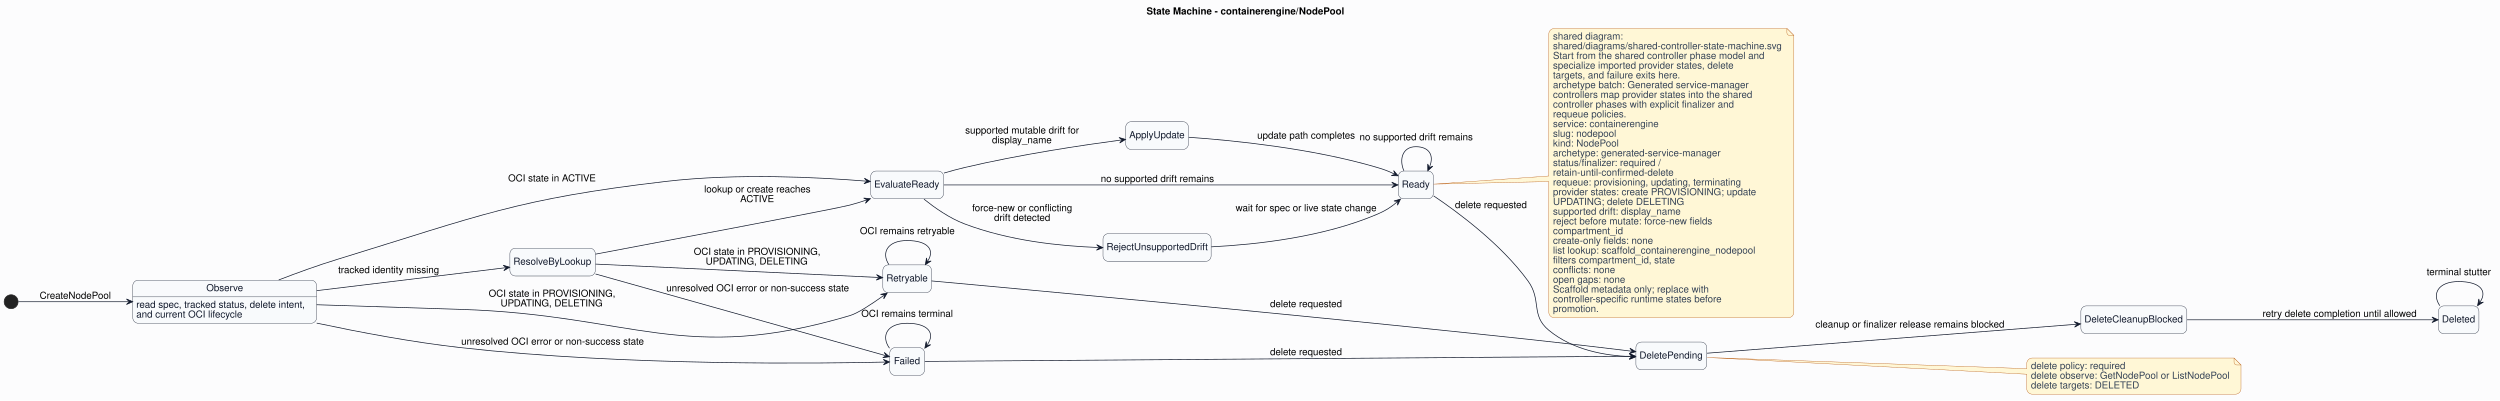
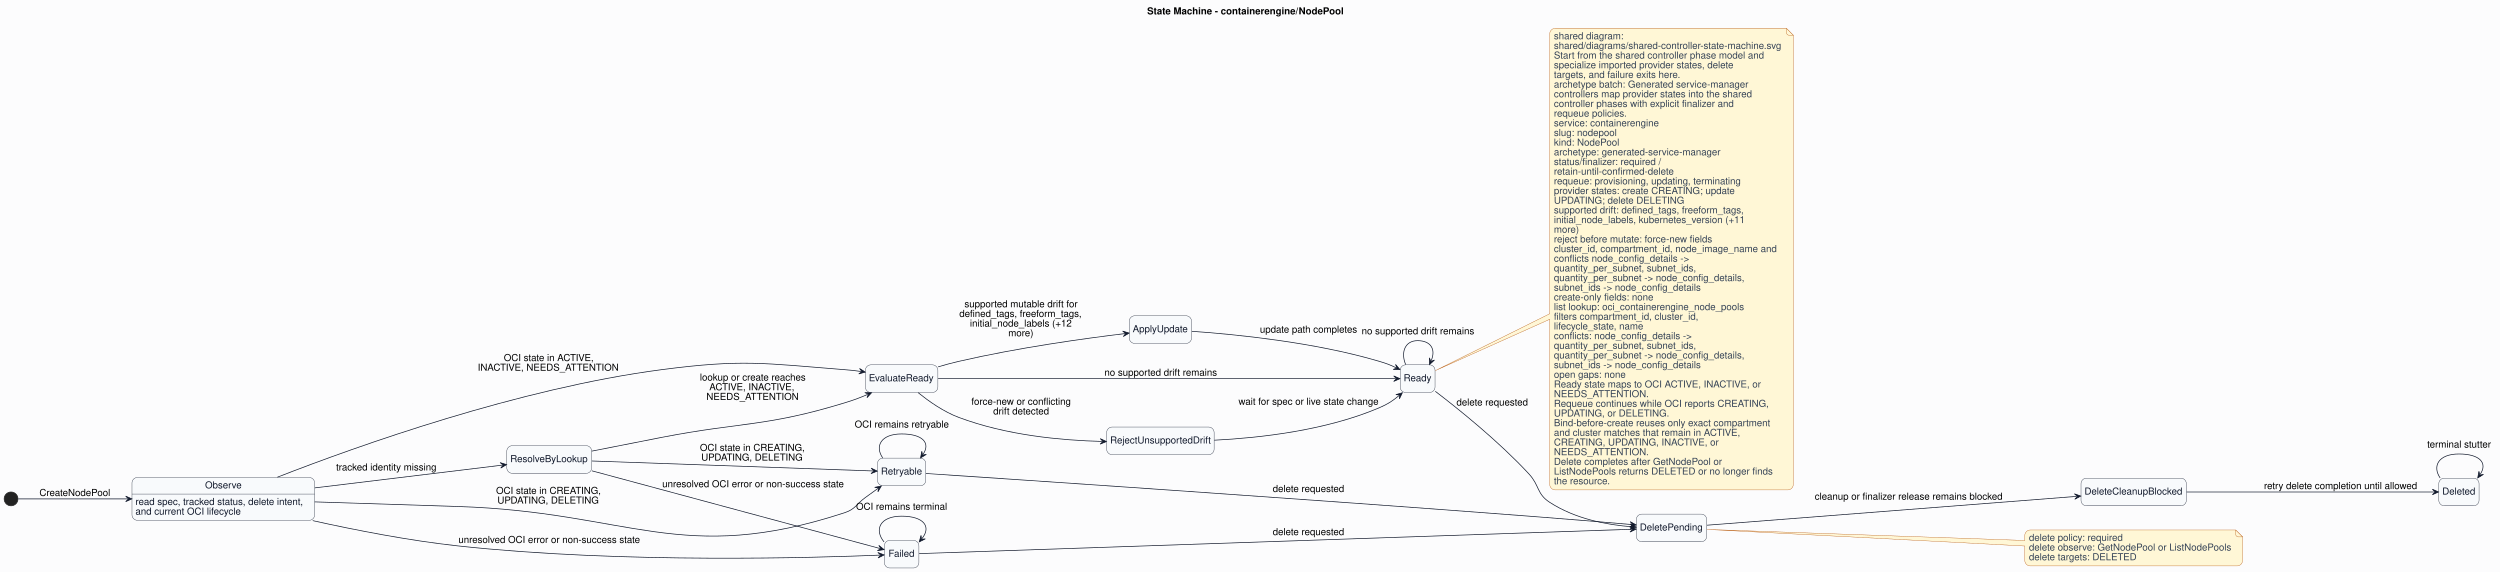
- <svg xmlns="http://www.w3.org/2000/svg" contentStyleType="text/css" data-diagram-type="STATE" height="576px" preserveAspectRatio="none" style="width:3596px;height:576px;background:#FCFCFD;" version="1.1" viewBox="0 0 3596 576" width="3596px" zoomAndPan="magnify">
+ <svg xmlns="http://www.w3.org/2000/svg" contentStyleType="text/css" data-diagram-type="STATE" height="828px" preserveAspectRatio="none" style="width:3618px;height:828px;background:#FCFCFD;" version="1.1" viewBox="0 0 3618 828" width="3618px" zoomAndPan="magnify">
  <defs />
  <g>
-     <rect fill="#FCFCFD" height="576" style="stroke:none;stroke-width:1;" width="3596" x="0" y="0" />
+     <rect fill="#FCFCFD" height="828" style="stroke:none;stroke-width:1;" width="3618" x="0" y="0" />
    <g class="title" data-source-line="10">
-       <text fill="#000000" font-family="Helvetica" font-size="14" font-weight="bold" lengthAdjust="spacing" textLength="283.931" x="1649.113" y="20.78">State Machine - containerengine/NodePool</text>
-     </g>
-     <g>
-       <rect fill="#F8FAFC" height="62" rx="8" ry="8" style="stroke:#0F172A;stroke-width:0.5;" width="264.364" x="191" y="403" />
-       <line style="stroke:#0F172A;stroke-width:0.5;" x1="191" x2="455.364" y1="427" y2="427" />
-       <text fill="#0F172A" font-family="Helvetica" font-size="14" lengthAdjust="spacing" textLength="52.91" x="296.727" y="418.78">Observe</text>
-       <text fill="#0F172A" font-family="Helvetica" font-size="14" lengthAdjust="spacing" textLength="244.364" x="196" y="442.78">read spec, tracked status, delete intent,</text>
-       <text fill="#0F172A" font-family="Helvetica" font-size="14" lengthAdjust="spacing" textLength="153.282" x="196" y="456.78">and current OCI lifecycle</text>
-     </g>
-     <rect fill="#F8FAFC" height="40" rx="8" ry="8" style="stroke:#0F172A;stroke-width:0.5;" width="104.951" x="1252.36" y="246" />
-     <text fill="#0F172A" font-family="Helvetica" font-size="14" lengthAdjust="spacing" textLength="94.951" x="1257.36" y="269.78">EvaluateReady</text>
-     <rect fill="#F8FAFC" height="40" rx="8" ry="8" style="stroke:#0F172A;stroke-width:0.5;" width="50.469" x="2011.32" y="246" />
-     <text fill="#0F172A" font-family="Helvetica" font-size="14" lengthAdjust="spacing" textLength="40.469" x="2016.32" y="269.78">Ready</text>
-     <rect fill="#F8FAFC" height="40" rx="8" ry="8" style="stroke:#0F172A;stroke-width:0.5;" width="69.917" x="1269.88" y="381" />
-     <text fill="#0F172A" font-family="Helvetica" font-size="14" lengthAdjust="spacing" textLength="59.917" x="1274.88" y="404.78">Retryable</text>
-     <rect fill="#F8FAFC" height="40" rx="8" ry="8" style="stroke:#0F172A;stroke-width:0.5;" width="50" x="1279.84" y="500" />
-     <text fill="#0F172A" font-family="Helvetica" font-size="14" lengthAdjust="spacing" textLength="38.131" x="1285.775" y="523.78">Failed</text>
-     <rect fill="#F8FAFC" height="40" rx="8" ry="8" style="stroke:#0F172A;stroke-width:0.5;" width="122.848" x="733.44" y="357" />
-     <text fill="#0F172A" font-family="Helvetica" font-size="14" lengthAdjust="spacing" textLength="112.848" x="738.44" y="380.78">ResolveByLookup</text>
-     <rect fill="#F8FAFC" height="40" rx="8" ry="8" style="stroke:#0F172A;stroke-width:0.5;" width="155.51" x="1586.56" y="336" />
-     <text fill="#0F172A" font-family="Helvetica" font-size="14" lengthAdjust="spacing" textLength="145.51" x="1591.56" y="359.78">RejectUnsupportedDrift</text>
-     <rect fill="#F8FAFC" height="40" rx="8" ry="8" style="stroke:#0F172A;stroke-width:0.5;" width="90.165" x="1619.23" y="175" />
-     <text fill="#0F172A" font-family="Helvetica" font-size="14" lengthAdjust="spacing" textLength="80.165" x="1624.23" y="198.78">ApplyUpdate</text>
-     <rect fill="#F8FAFC" height="40" rx="8" ry="8" style="stroke:#0F172A;stroke-width:0.5;" width="101.848" x="2353.1" y="492" />
-     <text fill="#0F172A" font-family="Helvetica" font-size="14" lengthAdjust="spacing" textLength="91.848" x="2358.1" y="515.78">DeletePending</text>
-     <rect fill="#F8FAFC" height="40" rx="8" ry="8" style="stroke:#0F172A;stroke-width:0.5;" width="58.255" x="3507.44" y="440" />
-     <text fill="#0F172A" font-family="Helvetica" font-size="14" lengthAdjust="spacing" textLength="48.255" x="3512.44" y="463.78">Deleted</text>
-     <rect fill="#F8FAFC" height="40" rx="8" ry="8" style="stroke:#0F172A;stroke-width:0.5;" width="152.427" x="2993.14" y="440" />
-     <text fill="#0F172A" font-family="Helvetica" font-size="14" lengthAdjust="spacing" textLength="142.427" x="2998.14" y="463.78">DeleteCleanupBlocked</text>
-     <ellipse cx="16" cy="434" fill="#222222" rx="10" ry="10" style="stroke:#222222;stroke-width:1;" />
+       <text fill="#000000" font-family="Helvetica" font-size="14" font-weight="bold" lengthAdjust="spacing" textLength="283.931" x="1660.113" y="20.78">State Machine - containerengine/NodePool</text>
+     </g>
+     <g class="entity" data-qualified-name="observe" id="ent0002">
+       <rect fill="#F8FAFC" height="62" rx="8" ry="8" style="stroke:#0F172A;stroke-width:0.5;" width="264.364" x="191" y="691" />
+       <line style="stroke:#0F172A;stroke-width:0.5;" x1="191" x2="455.364" y1="715" y2="715" />
+       <text fill="#0F172A" font-family="Helvetica" font-size="14" lengthAdjust="spacing" textLength="52.91" x="296.727" y="706.78">Observe</text>
+       <text fill="#0F172A" font-family="Helvetica" font-size="14" lengthAdjust="spacing" textLength="244.364" x="196" y="730.78">read spec, tracked status, delete intent,</text>
+       <text fill="#0F172A" font-family="Helvetica" font-size="14" lengthAdjust="spacing" textLength="153.282" x="196" y="744.78">and current OCI lifecycle</text>
+     </g>
+     <rect fill="#F8FAFC" height="40" rx="8" ry="8" style="stroke:#0F172A;stroke-width:0.5;" width="104.951" x="1252.36" y="528" />
+     <text fill="#0F172A" font-family="Helvetica" font-size="14" lengthAdjust="spacing" textLength="94.951" x="1257.36" y="551.78">EvaluateReady</text>
+     <rect fill="#F8FAFC" height="40" rx="8" ry="8" style="stroke:#0F172A;stroke-width:0.5;" width="50.469" x="2026.32" y="528" />
+     <text fill="#0F172A" font-family="Helvetica" font-size="14" lengthAdjust="spacing" textLength="40.469" x="2031.32" y="551.78">Ready</text>
+     <rect fill="#F8FAFC" height="40" rx="8" ry="8" style="stroke:#0F172A;stroke-width:0.5;" width="69.917" x="1269.88" y="663" />
+     <text fill="#0F172A" font-family="Helvetica" font-size="14" lengthAdjust="spacing" textLength="59.917" x="1274.88" y="686.78">Retryable</text>
+     <rect fill="#F8FAFC" height="40" rx="8" ry="8" style="stroke:#0F172A;stroke-width:0.5;" width="50" x="1279.84" y="782" />
+     <text fill="#0F172A" font-family="Helvetica" font-size="14" lengthAdjust="spacing" textLength="38.131" x="1285.775" y="805.78">Failed</text>
+     <rect fill="#F8FAFC" height="40" rx="8" ry="8" style="stroke:#0F172A;stroke-width:0.5;" width="122.848" x="733.44" y="645" />
+     <text fill="#0F172A" font-family="Helvetica" font-size="14" lengthAdjust="spacing" textLength="112.848" x="738.44" y="668.78">ResolveByLookup</text>
+     <rect fill="#F8FAFC" height="40" rx="8" ry="8" style="stroke:#0F172A;stroke-width:0.5;" width="155.51" x="1601.56" y="618" />
+     <text fill="#0F172A" font-family="Helvetica" font-size="14" lengthAdjust="spacing" textLength="145.51" x="1606.56" y="641.78">RejectUnsupportedDrift</text>
+     <rect fill="#F8FAFC" height="40" rx="8" ry="8" style="stroke:#0F172A;stroke-width:0.5;" width="90.165" x="1634.23" y="457" />
+     <text fill="#0F172A" font-family="Helvetica" font-size="14" lengthAdjust="spacing" textLength="80.165" x="1639.23" y="480.78">ApplyUpdate</text>
+     <rect fill="#F8FAFC" height="40" rx="8" ry="8" style="stroke:#0F172A;stroke-width:0.5;" width="101.848" x="2368.1" y="744" />
+     <text fill="#0F172A" font-family="Helvetica" font-size="14" lengthAdjust="spacing" textLength="91.848" x="2373.1" y="767.78">DeletePending</text>
+     <rect fill="#F8FAFC" height="40" rx="8" ry="8" style="stroke:#0F172A;stroke-width:0.5;" width="58.255" x="3529.44" y="692" />
+     <text fill="#0F172A" font-family="Helvetica" font-size="14" lengthAdjust="spacing" textLength="48.255" x="3534.44" y="715.78">Deleted</text>
+     <rect fill="#F8FAFC" height="40" rx="8" ry="8" style="stroke:#0F172A;stroke-width:0.5;" width="152.427" x="3011.64" y="692" />
+     <text fill="#0F172A" font-family="Helvetica" font-size="14" lengthAdjust="spacing" textLength="142.427" x="3016.64" y="715.78">DeleteCleanupBlocked</text>
+     <g class="start_entity" data-qualified-name=".start." data-source-line="32" id="ent0002">
+       <ellipse cx="16" cy="722" fill="#222222" rx="10" ry="10" style="stroke:#222222;stroke-width:1;" />
+     </g>
    <g class="entity" data-qualified-name="GMN2" data-source-line="55" id="ent0003">
-       <path d="M2227.78,49 L2227.78,253.16 L2062.1,264.86 L2227.78,261.16 L2227.78,449 A8,8 0 0 0 2235.78,457 L2572.261,457 A8,8 0 0 0 2580.261,449 L2580.261,51 L2570.261,41 L2235.78,41 A8,8 0 0 0 2227.78,49" fill="#FFF7D6" style="stroke:#B45309;stroke-width:0.5;" />
-       <path d="M2570.261,41 L2570.261,47 A4,4 0 0 0 2574.261,51 L2580.261,51 L2570.261,41" fill="#FFF7D6" style="stroke:#B45309;stroke-width:0.5;" />
-       <text fill="#334155" font-family="Helvetica" font-size="14" lengthAdjust="spacing" textLength="101.165" x="2233.78" y="56.78">shared diagram:</text>
-       <text fill="#334155" font-family="Helvetica" font-size="14" lengthAdjust="spacing" textLength="331.481" x="2233.78" y="70.78">shared/diagrams/shared-controller-state-machine.svg</text>
-       <text fill="#334155" font-family="Helvetica" font-size="14" lengthAdjust="spacing" textLength="304.274" x="2233.78" y="84.78">Start from the shared controller phase model and</text>
-       <text fill="#334155" font-family="Helvetica" font-size="14" lengthAdjust="spacing" textLength="261.468" x="2233.78" y="98.78">specialize imported provider states, delete</text>
-       <text fill="#334155" font-family="Helvetica" font-size="14" lengthAdjust="spacing" textLength="184.434" x="2233.78" y="112.78">targets, and failure exits here.</text>
-       <text fill="#334155" font-family="Helvetica" font-size="14" lengthAdjust="spacing" textLength="281.709" x="2233.78" y="126.78">archetype batch: Generated service-manager</text>
-       <text fill="#334155" font-family="Helvetica" font-size="14" lengthAdjust="spacing" textLength="287.923" x="2233.78" y="140.78">controllers map provider states into the shared</text>
-       <text fill="#334155" font-family="Helvetica" font-size="14" lengthAdjust="spacing" textLength="261.461" x="2233.78" y="154.78">controller phases with explicit finalizer and</text>
-       <text fill="#334155" font-family="Helvetica" font-size="14" lengthAdjust="spacing" textLength="105.848" x="2233.78" y="168.78">requeue policies.</text>
-       <text fill="#334155" font-family="Helvetica" font-size="14" lengthAdjust="spacing" textLength="151.758" x="2233.78" y="182.78">service: containerengine</text>
-       <text fill="#334155" font-family="Helvetica" font-size="14" lengthAdjust="spacing" textLength="91.075" x="2233.78" y="196.78">slug: nodepool</text>
-       <text fill="#334155" font-family="Helvetica" font-size="14" lengthAdjust="spacing" textLength="94.951" x="2233.78" y="210.78">kind: NodePool</text>
-       <text fill="#334155" font-family="Helvetica" font-size="14" lengthAdjust="spacing" textLength="241.24" x="2233.78" y="224.78">archetype: generated-service-manager</text>
-       <text fill="#334155" font-family="Helvetica" font-size="14" lengthAdjust="spacing" textLength="156.406" x="2233.78" y="238.78">status/finalizer: required /</text>
-       <text fill="#334155" font-family="Helvetica" font-size="14" lengthAdjust="spacing" textLength="174.303" x="2233.78" y="252.78">retain-until-confirmed-delete</text>
-       <text fill="#334155" font-family="Helvetica" font-size="14" lengthAdjust="spacing" textLength="272.398" x="2233.78" y="266.78">requeue: provisioning, updating, terminating</text>
-       <text fill="#334155" font-family="Helvetica" font-size="14" lengthAdjust="spacing" textLength="295.682" x="2233.78" y="280.78">provider states: create PROVISIONING; update</text>
-       <text fill="#334155" font-family="Helvetica" font-size="14" lengthAdjust="spacing" textLength="192.165" x="2233.78" y="294.78">UPDATING; delete DELETING</text>
-       <text fill="#334155" font-family="Helvetica" font-size="14" lengthAdjust="spacing" textLength="183.661" x="2233.78" y="308.78">supported drift: display_name</text>
-       <text fill="#334155" font-family="Helvetica" font-size="14" lengthAdjust="spacing" textLength="230.33" x="2233.78" y="322.78">reject before mutate: force-new fields</text>
-       <text fill="#334155" font-family="Helvetica" font-size="14" lengthAdjust="spacing" textLength="100.379" x="2233.78" y="336.78">compartment_id</text>
-       <text fill="#334155" font-family="Helvetica" font-size="14" lengthAdjust="spacing" textLength="144.751" x="2233.78" y="350.78">create-only fields: none</text>
-       <text fill="#334155" font-family="Helvetica" font-size="14" lengthAdjust="spacing" textLength="291.102" x="2233.78" y="364.78">list lookup: scaffold_containerengine_nodepool</text>
-       <text fill="#334155" font-family="Helvetica" font-size="14" lengthAdjust="spacing" textLength="175.848" x="2233.78" y="378.78">filters compartment_id, state</text>
-       <text fill="#334155" font-family="Helvetica" font-size="14" lengthAdjust="spacing" textLength="89.496" x="2233.78" y="392.78">conflicts: none</text>
-       <text fill="#334155" font-family="Helvetica" font-size="14" lengthAdjust="spacing" textLength="104.316" x="2233.78" y="406.78">open gaps: none</text>
-       <text fill="#334155" font-family="Helvetica" font-size="14" lengthAdjust="spacing" textLength="224.902" x="2233.78" y="420.78">Scaffold metadata only; replace with</text>
-       <text fill="#334155" font-family="Helvetica" font-size="14" lengthAdjust="spacing" textLength="244.323" x="2233.78" y="434.78">controller-specific runtime states before</text>
-       <text fill="#334155" font-family="Helvetica" font-size="14" lengthAdjust="spacing" textLength="66.144" x="2233.78" y="448.78">promotion.</text>
-     </g>
-     <g class="entity" data-qualified-name="GMN5" data-source-line="86" id="ent0006">
-       <path d="M2915.27,523 L2915.27,530.29 L2455.43,514.2 L2915.27,538.29 L2915.27,559 A8,8 0 0 0 2923.27,567 L3215.448,567 A8,8 0 0 0 3223.448,559 L3223.448,525 L3213.448,515 L2923.27,515 A8,8 0 0 0 2915.27,523" fill="#FFF7D6" style="stroke:#B45309;stroke-width:0.5;" />
-       <path d="M3213.448,515 L3213.448,521 A4,4 0 0 0 3217.448,525 L3223.448,525 L3213.448,515" fill="#FFF7D6" style="stroke:#B45309;stroke-width:0.5;" />
-       <text fill="#334155" font-family="Helvetica" font-size="14" lengthAdjust="spacing" textLength="136.972" x="2921.27" y="530.78">delete policy: required</text>
-       <text fill="#334155" font-family="Helvetica" font-size="14" lengthAdjust="spacing" textLength="287.178" x="2921.27" y="544.78">delete observe: GetNodePool or ListNodePool</text>
-       <text fill="#334155" font-family="Helvetica" font-size="14" lengthAdjust="spacing" textLength="157.185" x="2921.27" y="558.78">delete targets: DELETED</text>
+       <path d="M2242.78,49 L2242.78,454.04 L2077.1,536.38 L2242.78,462.04 L2242.78,701 A8,8 0 0 0 2250.78,709 L2587.261,709 A8,8 0 0 0 2595.261,701 L2595.261,51 L2585.261,41 L2250.78,41 A8,8 0 0 0 2242.78,49" fill="#FFF7D6" style="stroke:#B45309;stroke-width:0.5;" />
+       <path d="M2585.261,41 L2585.261,47 A4,4 0 0 0 2589.261,51 L2595.261,51 L2585.261,41" fill="#FFF7D6" style="stroke:#B45309;stroke-width:0.5;" />
+       <text fill="#334155" font-family="Helvetica" font-size="14" lengthAdjust="spacing" textLength="101.165" x="2248.78" y="56.78">shared diagram:</text>
+       <text fill="#334155" font-family="Helvetica" font-size="14" lengthAdjust="spacing" textLength="331.481" x="2248.78" y="70.78">shared/diagrams/shared-controller-state-machine.svg</text>
+       <text fill="#334155" font-family="Helvetica" font-size="14" lengthAdjust="spacing" textLength="304.274" x="2248.78" y="84.78">Start from the shared controller phase model and</text>
+       <text fill="#334155" font-family="Helvetica" font-size="14" lengthAdjust="spacing" textLength="261.468" x="2248.78" y="98.78">specialize imported provider states, delete</text>
+       <text fill="#334155" font-family="Helvetica" font-size="14" lengthAdjust="spacing" textLength="184.434" x="2248.78" y="112.78">targets, and failure exits here.</text>
+       <text fill="#334155" font-family="Helvetica" font-size="14" lengthAdjust="spacing" textLength="281.709" x="2248.78" y="126.78">archetype batch: Generated service-manager</text>
+       <text fill="#334155" font-family="Helvetica" font-size="14" lengthAdjust="spacing" textLength="287.923" x="2248.78" y="140.78">controllers map provider states into the shared</text>
+       <text fill="#334155" font-family="Helvetica" font-size="14" lengthAdjust="spacing" textLength="261.461" x="2248.78" y="154.78">controller phases with explicit finalizer and</text>
+       <text fill="#334155" font-family="Helvetica" font-size="14" lengthAdjust="spacing" textLength="105.848" x="2248.78" y="168.78">requeue policies.</text>
+       <text fill="#334155" font-family="Helvetica" font-size="14" lengthAdjust="spacing" textLength="151.758" x="2248.78" y="182.78">service: containerengine</text>
+       <text fill="#334155" font-family="Helvetica" font-size="14" lengthAdjust="spacing" textLength="91.075" x="2248.78" y="196.78">slug: nodepool</text>
+       <text fill="#334155" font-family="Helvetica" font-size="14" lengthAdjust="spacing" textLength="94.951" x="2248.78" y="210.78">kind: NodePool</text>
+       <text fill="#334155" font-family="Helvetica" font-size="14" lengthAdjust="spacing" textLength="241.24" x="2248.78" y="224.78">archetype: generated-service-manager</text>
+       <text fill="#334155" font-family="Helvetica" font-size="14" lengthAdjust="spacing" textLength="156.406" x="2248.78" y="238.78">status/finalizer: required /</text>
+       <text fill="#334155" font-family="Helvetica" font-size="14" lengthAdjust="spacing" textLength="174.303" x="2248.78" y="252.78">retain-until-confirmed-delete</text>
+       <text fill="#334155" font-family="Helvetica" font-size="14" lengthAdjust="spacing" textLength="272.398" x="2248.78" y="266.78">requeue: provisioning, updating, terminating</text>
+       <text fill="#334155" font-family="Helvetica" font-size="14" lengthAdjust="spacing" textLength="265.337" x="2248.78" y="280.78">provider states: create CREATING; update</text>
+       <text fill="#334155" font-family="Helvetica" font-size="14" lengthAdjust="spacing" textLength="192.165" x="2248.78" y="294.78">UPDATING; delete DELETING</text>
+       <text fill="#334155" font-family="Helvetica" font-size="14" lengthAdjust="spacing" textLength="275.495" x="2248.78" y="308.78">supported drift: defined_tags, freeform_tags,</text>
+       <text fill="#334155" font-family="Helvetica" font-size="14" lengthAdjust="spacing" textLength="277.464" x="2248.78" y="322.78">initial_node_labels, kubernetes_version (+11</text>
+       <text fill="#334155" font-family="Helvetica" font-size="14" lengthAdjust="spacing" textLength="36.559" x="2248.78" y="336.78">more)</text>
+       <text fill="#334155" font-family="Helvetica" font-size="14" lengthAdjust="spacing" textLength="230.33" x="2248.78" y="350.78">reject before mutate: force-new fields</text>
+       <text fill="#334155" font-family="Helvetica" font-size="14" lengthAdjust="spacing" textLength="322.971" x="2248.78" y="364.78">cluster_id, compartment_id, node_image_name and</text>
+       <text fill="#334155" font-family="Helvetica" font-size="14" lengthAdjust="spacing" textLength="195.733" x="2248.78" y="378.78">conflicts node_config_details -&gt;</text>
+       <text fill="#334155" font-family="Helvetica" font-size="14" lengthAdjust="spacing" textLength="206.261" x="2248.78" y="392.78">quantity_per_subnet, subnet_ids,</text>
+       <text fill="#334155" font-family="Helvetica" font-size="14" lengthAdjust="spacing" textLength="275.926" x="2248.78" y="406.78">quantity_per_subnet -&gt; node_config_details,</text>
+       <text fill="#334155" font-family="Helvetica" font-size="14" lengthAdjust="spacing" textLength="212.878" x="2248.78" y="420.78">subnet_ids -&gt; node_config_details</text>
+       <text fill="#334155" font-family="Helvetica" font-size="14" lengthAdjust="spacing" textLength="144.751" x="2248.78" y="434.78">create-only fields: none</text>
+       <text fill="#334155" font-family="Helvetica" font-size="14" lengthAdjust="spacing" textLength="275.536" x="2248.78" y="448.78">list lookup: oci_containerengine_node_pools</text>
+       <text fill="#334155" font-family="Helvetica" font-size="14" lengthAdjust="spacing" textLength="209.303" x="2248.78" y="462.78">filters compartment_id, cluster_id,</text>
+       <text fill="#334155" font-family="Helvetica" font-size="14" lengthAdjust="spacing" textLength="130.731" x="2248.78" y="476.78">lifecycle_state, name</text>
+       <text fill="#334155" font-family="Helvetica" font-size="14" lengthAdjust="spacing" textLength="199.623" x="2248.78" y="490.78">conflicts: node_config_details -&gt;</text>
+       <text fill="#334155" font-family="Helvetica" font-size="14" lengthAdjust="spacing" textLength="206.261" x="2248.78" y="504.78">quantity_per_subnet, subnet_ids,</text>
+       <text fill="#334155" font-family="Helvetica" font-size="14" lengthAdjust="spacing" textLength="275.926" x="2248.78" y="518.78">quantity_per_subnet -&gt; node_config_details,</text>
+       <text fill="#334155" font-family="Helvetica" font-size="14" lengthAdjust="spacing" textLength="212.878" x="2248.78" y="532.78">subnet_ids -&gt; node_config_details</text>
+       <text fill="#334155" font-family="Helvetica" font-size="14" lengthAdjust="spacing" textLength="104.316" x="2248.78" y="546.78">open gaps: none</text>
+       <text fill="#334155" font-family="Helvetica" font-size="14" lengthAdjust="spacing" textLength="304.206" x="2248.78" y="560.78">Ready state maps to OCI ACTIVE, INACTIVE, or</text>
+       <text fill="#334155" font-family="Helvetica" font-size="14" lengthAdjust="spacing" textLength="139.241" x="2248.78" y="574.78">NEEDS_ATTENTION.</text>
+       <text fill="#334155" font-family="Helvetica" font-size="14" lengthAdjust="spacing" textLength="312.799" x="2248.78" y="588.78">Requeue continues while OCI reports CREATING,</text>
+       <text fill="#334155" font-family="Helvetica" font-size="14" lengthAdjust="spacing" textLength="170.358" x="2248.78" y="602.78">UPDATING, or DELETING.</text>
+       <text fill="#334155" font-family="Helvetica" font-size="14" lengthAdjust="spacing" textLength="314.371" x="2248.78" y="616.78">Bind-before-create reuses only exact compartment</text>
+       <text fill="#334155" font-family="Helvetica" font-size="14" lengthAdjust="spacing" textLength="272.337" x="2248.78" y="630.78">and cluster matches that remain in ACTIVE,</text>
+       <text fill="#334155" font-family="Helvetica" font-size="14" lengthAdjust="spacing" textLength="245.027" x="2248.78" y="644.78">CREATING, UPDATING, INACTIVE, or</text>
+       <text fill="#334155" font-family="Helvetica" font-size="14" lengthAdjust="spacing" textLength="139.241" x="2248.78" y="658.78">NEEDS_ATTENTION.</text>
+       <text fill="#334155" font-family="Helvetica" font-size="14" lengthAdjust="spacing" textLength="244.351" x="2248.78" y="672.78">Delete completes after GetNodePool or</text>
+       <text fill="#334155" font-family="Helvetica" font-size="14" lengthAdjust="spacing" textLength="318.268" x="2248.78" y="686.78">ListNodePools returns DELETED or no longer finds</text>
+       <text fill="#334155" font-family="Helvetica" font-size="14" lengthAdjust="spacing" textLength="81.71" x="2248.78" y="700.78">the resource.</text>
+     </g>
+     <g class="entity" data-qualified-name="GMN5" data-source-line="104" id="ent0006">
+       <path d="M2930.27,775 L2930.27,782.18 L2470.42,766.19 L2930.27,790.18 L2930.27,811 A8,8 0 0 0 2938.27,819 L3237.448,819 A8,8 0 0 0 3245.448,811 L3245.448,777 L3235.448,767 L2938.27,767 A8,8 0 0 0 2930.27,775" fill="#FFF7D6" style="stroke:#B45309;stroke-width:0.5;" />
+       <path d="M3235.448,767 L3235.448,773 A4,4 0 0 0 3239.448,777 L3245.448,777 L3235.448,767" fill="#FFF7D6" style="stroke:#B45309;stroke-width:0.5;" />
+       <text fill="#334155" font-family="Helvetica" font-size="14" lengthAdjust="spacing" textLength="136.972" x="2936.27" y="782.78">delete policy: required</text>
+       <text fill="#334155" font-family="Helvetica" font-size="14" lengthAdjust="spacing" textLength="294.178" x="2936.27" y="796.78">delete observe: GetNodePool or ListNodePools</text>
+       <text fill="#334155" font-family="Helvetica" font-size="14" lengthAdjust="spacing" textLength="157.185" x="2936.27" y="810.78">delete targets: DELETED</text>
    </g>
    <g class="link" data-entity-1="ent0002" data-entity-2="ent0002" data-link-type="dependency" data-source-line="32" id="lnk3">
-       <path d="M26.47,434 C51.87,434 118.14,434 184.87,434" fill="none" id="*start*-to-observe" style="stroke:#0F172A;stroke-width:1;" />
-       <polygon fill="#0F172A" points="190.87,434,181.87,430,185.87,434,181.87,438,190.87,434" style="stroke:#0F172A;stroke-width:1;" />
-       <text fill="#000000" font-family="Helvetica" font-size="14" lengthAdjust="spacing" textLength="103.51" x="57" y="429.78">CreateNodePool</text>
+       <path d="M26.47,722 C51.87,722 118.14,722 184.87,722" fill="none" id="*start*-to-observe" style="stroke:#0F172A;stroke-width:1;" />
+       <polygon fill="#0F172A" points="190.87,722,181.87,718,185.87,722,181.87,726,190.87,722" style="stroke:#0F172A;stroke-width:1;" />
+       <text fill="#000000" font-family="Helvetica" font-size="14" lengthAdjust="spacing" textLength="103.51" x="57" y="717.78">CreateNodePool</text>
    </g>
    <g class="link" data-entity-1="ent0002" data-entity-2="ent0007" data-link-type="dependency" data-source-line="33" id="lnk4">
-       <path d="M455.64,418.05 C546.55,407.01 657.334,393.573 727.184,385.093" fill="none" id="observe-to-resolve_by_lookup" style="stroke:#0F172A;stroke-width:1;" />
-       <polygon fill="#0F172A" points="733.14,384.37,723.723,381.484,728.176,384.973,724.688,389.425,733.14,384.37" style="stroke:#0F172A;stroke-width:1;" />
-       <text fill="#000000" font-family="Helvetica" font-size="14" lengthAdjust="spacing" textLength="145.503" x="486.36" y="392.84">tracked identity missing</text>
+       <path d="M455.64,706.05 C546.55,695.01 657.334,681.573 727.184,673.093" fill="none" id="observe-to-resolve_by_lookup" style="stroke:#0F172A;stroke-width:1;" />
+       <polygon fill="#0F172A" points="733.14,672.37,723.723,669.484,728.176,672.973,724.688,677.426,733.14,672.37" style="stroke:#0F172A;stroke-width:1;" />
+       <text fill="#000000" font-family="Helvetica" font-size="14" lengthAdjust="spacing" textLength="145.503" x="486.36" y="680.84">tracked identity missing</text>
    </g>
    <g class="link" data-entity-1="ent0007" data-entity-2="ent0003" data-link-type="dependency" data-source-line="34" id="lnk5">
-       <path d="M856.57,365.58 C970.1,344.19 1204.77,299.79 1222.36,295 C1232.07,292.36 1236.604,291.054 1246.384,287.704" fill="none" id="resolve_by_lookup-to-evaluate_ready" style="stroke:#0F172A;stroke-width:1;" />
-       <polygon fill="#0F172A" points="1252.06,285.76,1242.249,284.892,1247.33,287.38,1244.842,292.461,1252.06,285.76" style="stroke:#0F172A;stroke-width:1;" />
-       <text fill="#000000" font-family="Helvetica" font-size="14" lengthAdjust="spacing" textLength="154.089" x="1012.86" y="276.78">lookup or create reaches</text>
-       <text fill="#000000" font-family="Helvetica" font-size="14" lengthAdjust="spacing" textLength="50.565" x="1064.622" y="290.78">ACTIVE</text>
+       <path d="M856.42,652.86 C886.72,646.83 923.97,639.46 957.36,633 C1075.04,610.24 1107.72,617.97 1222.36,583 C1235.32,579.05 1243.493,576.062 1255.863,570.712" fill="none" id="resolve_by_lookup-to-evaluate_ready" style="stroke:#0F172A;stroke-width:1;" />
+       <polygon fill="#0F172A" points="1261.37,568.33,1251.522,568.231,1256.781,570.315,1254.697,575.574,1261.37,568.33" style="stroke:#0F172A;stroke-width:1;" />
+       <text fill="#000000" font-family="Helvetica" font-size="14" lengthAdjust="spacing" textLength="154.089" x="1012.86" y="550.78">lookup or create reaches</text>
+       <text fill="#000000" font-family="Helvetica" font-size="14" lengthAdjust="spacing" textLength="126.8" x="1026.505" y="564.78">ACTIVE, INACTIVE,</text>
+       <text fill="#000000" font-family="Helvetica" font-size="14" lengthAdjust="spacing" textLength="135.352" x="1022.229" y="578.78">NEEDS_ATTENTION</text>
    </g>
    <g class="link" data-entity-1="ent0007" data-entity-2="ent0005" data-link-type="dependency" data-source-line="35" id="lnk6">
-       <path d="M856.63,379.87 C964.21,384.95 1178.807,395.097 1263.597,399.097" fill="none" id="resolve_by_lookup-to-retryable" style="stroke:#0F172A;stroke-width:1;" />
-       <polygon fill="#0F172A" points="1269.59,399.38,1260.789,394.96,1264.596,399.144,1260.411,402.951,1269.59,399.38" style="stroke:#0F172A;stroke-width:1;" />
-       <text fill="#000000" font-family="Helvetica" font-size="14" lengthAdjust="spacing" textLength="184.379" x="997.86" y="366.54">OCI state in PROVISIONING,</text>
-       <text fill="#000000" font-family="Helvetica" font-size="14" lengthAdjust="spacing" textLength="150.131" x="1014.984" y="380.54">UPDATING, DELETING</text>
+       <path d="M856.63,667.15 C964.21,670.97 1178.804,678.567 1263.594,681.577" fill="none" id="resolve_by_lookup-to-retryable" style="stroke:#0F172A;stroke-width:1;" />
+       <polygon fill="#0F172A" points="1269.59,681.79,1260.738,677.473,1264.593,681.613,1260.454,685.468,1269.59,681.79" style="stroke:#0F172A;stroke-width:1;" />
+       <text fill="#000000" font-family="Helvetica" font-size="14" lengthAdjust="spacing" textLength="154.034" x="1012.86" y="652.6">OCI state in CREATING,</text>
+       <text fill="#000000" font-family="Helvetica" font-size="14" lengthAdjust="spacing" textLength="150.131" x="1014.812" y="666.6">UPDATING, DELETING</text>
    </g>
    <g class="link" data-entity-1="ent0007" data-entity-2="ent0006" data-link-type="dependency" data-source-line="36" id="lnk7">
-       <path d="M856.63,394.11 C968.69,425.65 1197.585,490.083 1273.675,511.513" fill="none" id="resolve_by_lookup-to-failed" style="stroke:#0F172A;stroke-width:1;" />
-       <polygon fill="#0F172A" points="1279.45,513.14,1271.871,506.85,1274.637,511.784,1269.703,514.55,1279.45,513.14" style="stroke:#0F172A;stroke-width:1;" />
-       <text fill="#000000" font-family="Helvetica" font-size="14" lengthAdjust="spacing" textLength="263.778" x="958.36" y="419.03">unresolved OCI error or non-success state</text>
+       <path d="M856.63,681.39 C968.69,711.61 1197.567,773.338 1273.657,793.858" fill="none" id="resolve_by_lookup-to-failed" style="stroke:#0F172A;stroke-width:1;" />
+       <polygon fill="#0F172A" points="1279.45,795.42,1271.802,789.215,1274.622,794.118,1269.719,796.939,1279.45,795.42" style="stroke:#0F172A;stroke-width:1;" />
+       <text fill="#000000" font-family="Helvetica" font-size="14" lengthAdjust="spacing" textLength="263.778" x="958.36" y="705.09">unresolved OCI error or non-success state</text>
    </g>
    <g class="link" data-entity-1="ent0002" data-entity-2="ent0003" data-link-type="dependency" data-source-line="37" id="lnk8">
-       <path d="M400.96,402.64 C427.45,392.43 457.47,381.55 485.36,373 C691.5,309.82 743.22,286.06 957.36,261 C1061.33,248.83 1178.05,255.034 1245.99,260.554" fill="none" id="observe-to-evaluate_ready" style="stroke:#0F172A;stroke-width:1;" />
-       <polygon fill="#0F172A" points="1251.97,261.04,1243.323,256.324,1246.986,260.635,1242.676,264.298,1251.97,261.04" style="stroke:#0F172A;stroke-width:1;" />
-       <text fill="#000000" font-family="Helvetica" font-size="14" lengthAdjust="spacing" textLength="128.372" x="730.86" y="260.95">OCI state in ACTIVE</text>
+       <path d="M401.44,690.58 C519.03,644.75 751.09,562.06 957.36,535 C1074.14,519.68 1104.95,525.69 1222.36,535 C1232.07,535.77 1236.434,536.175 1246.334,537.635" fill="none" id="observe-to-evaluate_ready" style="stroke:#0F172A;stroke-width:1;" />
+       <polygon fill="#0F172A" points="1252.27,538.51,1243.95,533.24,1247.323,537.78,1242.783,541.154,1252.27,538.51" style="stroke:#0F172A;stroke-width:1;" />
+       <text fill="#000000" font-family="Helvetica" font-size="14" lengthAdjust="spacing" textLength="132.262" x="729.077" y="522.5">OCI state in ACTIVE,</text>
+       <text fill="#000000" font-family="Helvetica" font-size="14" lengthAdjust="spacing" textLength="207.696" x="691.36" y="536.5">INACTIVE, NEEDS_ATTENTION</text>
    </g>
    <g class="link" data-entity-1="ent0002" data-entity-2="ent0005" data-link-type="dependency" data-source-line="38" id="lnk9">
-       <path d="M455.47,438.33 C518.11,440.38 594.11,442.85 662.36,445 C911.16,452.84 983.72,524.79 1222.36,454 C1233.77,450.62 1252.445,438.364 1271.305,424.914" fill="none" id="observe-to-retryable" style="stroke:#0F172A;stroke-width:1;" />
-       <polygon fill="#0F172A" points="1276.19,421.43,1266.54,423.399,1272.119,424.333,1271.185,429.912,1276.19,421.43" style="stroke:#0F172A;stroke-width:1;" />
-       <text fill="#000000" font-family="Helvetica" font-size="14" lengthAdjust="spacing" textLength="184.379" x="702.86" y="426.78">OCI state in PROVISIONING,</text>
-       <text fill="#000000" font-family="Helvetica" font-size="14" lengthAdjust="spacing" textLength="150.131" x="719.984" y="440.78">UPDATING, DELETING</text>
+       <path d="M455.47,726.33 C518.11,728.38 594.11,730.85 662.36,733 C911.16,740.84 985.8,819.45 1222.36,742 C1238.08,736.86 1238.98,729.71 1252.36,720 C1259.85,714.57 1263.089,712.224 1270.609,706.814" fill="none" id="observe-to-retryable" style="stroke:#0F172A;stroke-width:1;" />
+       <polygon fill="#0F172A" points="1275.48,703.31,1265.838,705.319,1271.421,706.23,1270.51,711.813,1275.48,703.31" style="stroke:#0F172A;stroke-width:1;" />
+       <text fill="#000000" font-family="Helvetica" font-size="14" lengthAdjust="spacing" textLength="154.034" x="717.86" y="714.78">OCI state in CREATING,</text>
+       <text fill="#000000" font-family="Helvetica" font-size="14" lengthAdjust="spacing" textLength="150.131" x="719.812" y="728.78">UPDATING, DELETING</text>
    </g>
    <g class="link" data-entity-1="ent0002" data-entity-2="ent0006" data-link-type="dependency" data-source-line="39" id="lnk10">
-       <path d="M455.52,464.76 C517.83,478.03 593.56,492.26 662.36,500 C901.8,526.92 1188.452,522.769 1273.562,520.789" fill="none" id="observe-to-failed" style="stroke:#0F172A;stroke-width:1;" />
-       <polygon fill="#0F172A" points="1279.56,520.65,1270.469,516.86,1274.561,520.766,1270.656,524.858,1279.56,520.65" style="stroke:#0F172A;stroke-width:1;" />
-       <text fill="#000000" font-family="Helvetica" font-size="14" lengthAdjust="spacing" textLength="263.778" x="663.36" y="495.78">unresolved OCI error or non-success state</text>
+       <path d="M452.61,753.48 C515.43,767.42 592.41,782.38 662.36,790 C901.82,816.1 1188.465,806.921 1273.565,803.361" fill="none" id="observe-to-failed" style="stroke:#0F172A;stroke-width:1;" />
+       <polygon fill="#0F172A" points="1279.56,803.11,1270.401,799.49,1274.564,803.319,1270.735,807.483,1279.56,803.11" style="stroke:#0F172A;stroke-width:1;" />
+       <text fill="#000000" font-family="Helvetica" font-size="14" lengthAdjust="spacing" textLength="263.778" x="663.36" y="785.78">unresolved OCI error or non-success state</text>
    </g>
    <g class="link" data-entity-1="ent0003" data-entity-2="ent0008" data-link-type="dependency" data-source-line="40" id="lnk11">
-       <path d="M1329.06,286.48 C1344.49,298.89 1365.81,313.85 1387.32,322 C1451.53,346.35 1523.604,353.906 1580.304,356.026" fill="none" id="evaluate_ready-to-reject_unsupported_drift" style="stroke:#0F172A;stroke-width:1;" />
-       <polygon fill="#0F172A" points="1586.3,356.25,1577.456,351.916,1581.303,356.063,1577.157,359.911,1586.3,356.25" style="stroke:#0F172A;stroke-width:1;" />
-       <text fill="#000000" font-family="Helvetica" font-size="14" lengthAdjust="spacing" textLength="143.951" x="1398.32" y="303.78">force-new or conflicting</text>
-       <text fill="#000000" font-family="Helvetica" font-size="14" lengthAdjust="spacing" textLength="80.938" x="1429.827" y="317.78">drift detected</text>
+       <path d="M1328.7,568.25 C1344.15,580.73 1365.62,595.85 1387.32,604 C1456.6,630.02 1535.132,637.283 1595.192,638.853" fill="none" id="evaluate_ready-to-reject_unsupported_drift" style="stroke:#0F172A;stroke-width:1;" />
+       <polygon fill="#0F172A" points="1601.19,639.01,1592.298,634.776,1596.192,638.879,1592.089,642.773,1601.19,639.01" style="stroke:#0F172A;stroke-width:1;" />
+       <text fill="#000000" font-family="Helvetica" font-size="14" lengthAdjust="spacing" textLength="143.951" x="1405.82" y="585.78">force-new or conflicting</text>
+       <text fill="#000000" font-family="Helvetica" font-size="14" lengthAdjust="spacing" textLength="80.938" x="1437.327" y="599.78">drift detected</text>
    </g>
    <g class="link" data-entity-1="ent0008" data-entity-2="ent0004" data-link-type="dependency" data-source-line="41" id="lnk12">
-       <path d="M1742.32,355.06 C1808.2,351.77 1904.3,341 1981.32,308 C1993.36,302.84 2000.48,298.236 2009.92,290.246" fill="none" id="reject_unsupported_drift-to-ready" style="stroke:#0F172A;stroke-width:1;" />
-       <polygon fill="#0F172A" points="2014.5,286.37,2005.046,289.131,2010.684,289.6,2010.215,295.238,2014.5,286.37" style="stroke:#0F172A;stroke-width:1;" />
-       <text fill="#000000" font-family="Helvetica" font-size="14" lengthAdjust="spacing" textLength="203.882" x="1777.32" y="303.78">wait for spec or live state change</text>
+       <path d="M1757.32,637.06 C1823.2,633.77 1919.3,623 1996.32,590 C2008.36,584.84 2015.48,580.236 2024.92,572.246" fill="none" id="reject_unsupported_drift-to-ready" style="stroke:#0F172A;stroke-width:1;" />
+       <polygon fill="#0F172A" points="2029.5,568.37,2020.046,571.131,2025.684,571.6,2025.215,577.238,2029.5,568.37" style="stroke:#0F172A;stroke-width:1;" />
+       <text fill="#000000" font-family="Helvetica" font-size="14" lengthAdjust="spacing" textLength="203.882" x="1792.32" y="585.78">wait for spec or live state change</text>
    </g>
    <g class="link" data-entity-1="ent0003" data-entity-2="ent0009" data-link-type="dependency" data-source-line="42" id="lnk13">
-       <path d="M1357.72,248.96 C1367.49,246.07 1377.67,243.27 1387.32,241 C1468.17,221.95 1558.202,208.61 1613.032,201.33" fill="none" id="evaluate_ready-to-apply_update" style="stroke:#0F172A;stroke-width:1;" />
-       <polygon fill="#0F172A" points="1618.98,200.54,1609.532,197.759,1614.024,201.198,1610.585,205.69,1618.98,200.54" style="stroke:#0F172A;stroke-width:1;" />
-       <text fill="#000000" font-family="Helvetica" font-size="14" lengthAdjust="spacing" textLength="163.42" x="1388.32" y="192.09">supported mutable drift for</text>
-       <text fill="#000000" font-family="Helvetica" font-size="14" lengthAdjust="spacing" textLength="86.386" x="1426.837" y="206.09">display_name</text>
+       <path d="M1357.7,530.89 C1367.47,528.01 1377.66,525.23 1387.32,523 C1473.78,503.01 1570.754,489.703 1628.114,482.743" fill="none" id="evaluate_ready-to-apply_update" style="stroke:#0F172A;stroke-width:1;" />
+       <polygon fill="#0F172A" points="1634.07,482.02,1624.654,479.133,1629.106,482.622,1625.617,487.075,1634.07,482.02" style="stroke:#0F172A;stroke-width:1;" />
+       <text fill="#000000" font-family="Helvetica" font-size="14" lengthAdjust="spacing" textLength="163.42" x="1395.72" y="444.66">supported mutable drift for</text>
+       <text fill="#000000" font-family="Helvetica" font-size="14" lengthAdjust="spacing" textLength="178.22" x="1388.32" y="458.66">defined_tags, freeform_tags,</text>
+       <text fill="#000000" font-family="Helvetica" font-size="14" lengthAdjust="spacing" textLength="147.499" x="1403.68" y="472.66">initial_node_labels (+12</text>
+       <text fill="#000000" font-family="Helvetica" font-size="14" lengthAdjust="spacing" textLength="36.559" x="1459.151" y="486.66">more)</text>
    </g>
    <g class="link" data-entity-1="ent0009" data-entity-2="ent0004" data-link-type="dependency" data-source-line="43" id="lnk14">
-       <path d="M1709.88,197.45 C1771.86,201.76 1887.1,213.07 1981.32,241 C1991.36,243.98 1996.503,245.9 2005.612,250.28" fill="none" id="apply_update-to-ready" style="stroke:#0F172A;stroke-width:1;" />
-       <polygon fill="#0F172A" points="2011.02,252.88,2004.642,245.375,2006.514,250.714,2001.176,252.585,2011.02,252.88" style="stroke:#0F172A;stroke-width:1;" />
-       <text fill="#000000" font-family="Helvetica" font-size="14" lengthAdjust="spacing" textLength="141.654" x="1808.32" y="199.45">update path completes</text>
+       <path d="M1724.88,479.45 C1786.86,483.76 1902.1,495.07 1996.32,523 C2006.36,525.98 2011.503,527.9 2020.612,532.28" fill="none" id="apply_update-to-ready" style="stroke:#0F172A;stroke-width:1;" />
+       <polygon fill="#0F172A" points="2026.02,534.88,2019.642,527.375,2021.514,532.713,2016.176,534.585,2026.02,534.88" style="stroke:#0F172A;stroke-width:1;" />
+       <text fill="#000000" font-family="Helvetica" font-size="14" lengthAdjust="spacing" textLength="141.654" x="1823.32" y="481.45">update path completes</text>
    </g>
    <g class="link" data-entity-1="ent0003" data-entity-2="ent0004" data-link-type="dependency" data-source-line="44" id="lnk15">
-       <path d="M1357.73,266 C1502.46,266 1900.77,266 2004.86,266" fill="none" id="evaluate_ready-to-ready" style="stroke:#0F172A;stroke-width:1;" />
-       <polygon fill="#0F172A" points="2010.86,266,2001.86,262,2005.86,266,2001.86,270,2010.86,266" style="stroke:#0F172A;stroke-width:1;" />
-       <text fill="#000000" font-family="Helvetica" font-size="14" lengthAdjust="spacing" textLength="162.641" x="1583.32" y="261.78">no supported drift remains</text>
+       <path d="M1357.62,548 C1504.56,548 1914.41,548 2019.95,548" fill="none" id="evaluate_ready-to-ready" style="stroke:#0F172A;stroke-width:1;" />
+       <polygon fill="#0F172A" points="2025.95,548,2016.95,544,2020.95,548,2016.95,552,2025.95,548" style="stroke:#0F172A;stroke-width:1;" />
+       <text fill="#000000" font-family="Helvetica" font-size="14" lengthAdjust="spacing" textLength="162.641" x="1598.32" y="543.78">no supported drift remains</text>
    </g>
    <g class="link" data-entity-1="ent0004" data-entity-2="ent0004" data-link-type="dependency" data-source-line="45" id="lnk16">
-       <path d="M2019.35,245.69 C2012,228.73 2017.74,211 2036.55,211 C2055.36,211 2063.486,223.225 2056.136,240.185" fill="none" id="ready-to-ready" style="stroke:#0F172A;stroke-width:1;" />
-       <polygon fill="#0F172A" points="2053.75,245.69,2060.999,239.023,2055.738,241.102,2053.659,235.842,2053.75,245.69" style="stroke:#0F172A;stroke-width:1;" />
-       <text fill="#000000" font-family="Helvetica" font-size="14" lengthAdjust="spacing" textLength="162.641" x="1955.55" y="201.78">no supported drift remains</text>
+       <path d="M2034.35,527.69 C2027,510.73 2032.74,493 2051.55,493 C2070.36,493 2078.486,505.225 2071.136,522.185" fill="none" id="ready-to-ready" style="stroke:#0F172A;stroke-width:1;" />
+       <polygon fill="#0F172A" points="2068.75,527.69,2075.999,521.023,2070.738,523.102,2068.659,517.842,2068.75,527.69" style="stroke:#0F172A;stroke-width:1;" />
+       <text fill="#000000" font-family="Helvetica" font-size="14" lengthAdjust="spacing" textLength="162.641" x="1970.55" y="483.78">no supported drift remains</text>
    </g>
    <g class="link" data-entity-1="ent0005" data-entity-2="ent0005" data-link-type="dependency" data-source-line="46" id="lnk17">
-       <path d="M1278.63,380.69 C1267.42,363.73 1276.16,346 1304.84,346 C1333.52,346 1345.556,358.723 1334.356,375.683" fill="none" id="retryable-to-retryable" style="stroke:#0F172A;stroke-width:1;" />
-       <polygon fill="#0F172A" points="1331.05,380.69,1339.347,375.384,1333.805,376.518,1332.672,370.976,1331.05,380.69" style="stroke:#0F172A;stroke-width:1;" />
-       <text fill="#000000" font-family="Helvetica" font-size="14" lengthAdjust="spacing" textLength="136.931" x="1236.84" y="336.78">OCI remains retryable</text>
+       <path d="M1277.44,662.69 C1265.72,645.73 1274.86,628 1304.84,628 C1334.82,628 1347.371,640.794 1335.651,657.754" fill="none" id="retryable-to-retryable" style="stroke:#0F172A;stroke-width:1;" />
+       <polygon fill="#0F172A" points="1332.24,662.69,1340.647,657.56,1335.082,658.577,1334.066,653.012,1332.24,662.69" style="stroke:#0F172A;stroke-width:1;" />
+       <text fill="#000000" font-family="Helvetica" font-size="14" lengthAdjust="spacing" textLength="136.931" x="1236.84" y="618.78">OCI remains retryable</text>
    </g>
    <g class="link" data-entity-1="ent0006" data-entity-2="ent0006" data-link-type="dependency" data-source-line="47" id="lnk18">
-       <path d="M1279.41,500.83 C1267.04,483.53 1275.52,465 1304.84,465 C1334.16,465 1346.13,478.649 1333.76,495.949" fill="none" id="failed-to-failed" style="stroke:#0F172A;stroke-width:1;" />
-       <polygon fill="#0F172A" points="1330.27,500.83,1338.758,495.836,1333.178,496.763,1332.251,491.182,1330.27,500.83" style="stroke:#0F172A;stroke-width:1;" />
-       <text fill="#000000" font-family="Helvetica" font-size="14" lengthAdjust="spacing" textLength="132.255" x="1238.84" y="455.78">OCI remains terminal</text>
+       <path d="M1279.37,784.26 C1264.85,766.56 1273.34,747 1304.84,747 C1336.34,747 1348.635,761.921 1334.115,779.621" fill="none" id="failed-to-failed" style="stroke:#0F172A;stroke-width:1;" />
+       <polygon fill="#0F172A" points="1330.31,784.26,1339.111,779.839,1333.481,780.394,1332.926,774.765,1330.31,784.26" style="stroke:#0F172A;stroke-width:1;" />
+       <text fill="#000000" font-family="Helvetica" font-size="14" lengthAdjust="spacing" textLength="132.255" x="1238.84" y="737.78">OCI remains terminal</text>
    </g>
    <g class="link" data-entity-1="ent0004" data-entity-2="ent0010" data-link-type="dependency" data-source-line="48" id="lnk19">
-       <path d="M2062.1,281.72 C2096.51,304.84 2159.19,351.04 2197.78,404 C2217.96,431.68 2201.35,453.21 2227.78,475 C2262.69,503.78 2308.535,511.555 2346.775,513.115" fill="none" id="ready-to-delete_pending" style="stroke:#0F172A;stroke-width:1;" />
-       <polygon fill="#0F172A" points="2352.77,513.36,2343.941,508.997,2347.774,513.156,2343.614,516.99,2352.77,513.36" style="stroke:#0F172A;stroke-width:1;" />
-       <text fill="#000000" font-family="Helvetica" font-size="14" lengthAdjust="spacing" textLength="104.303" x="2092.78" y="299.34">delete requested</text>
+       <path d="M2077.15,566.31 C2109.98,591.38 2169.07,638.67 2212.78,686 C2228.1,702.59 2223.82,714.75 2242.78,727 C2280.26,751.21 2324.809,759.434 2361.979,762.394" fill="none" id="ready-to-delete_pending" style="stroke:#0F172A;stroke-width:1;" />
+       <polygon fill="#0F172A" points="2367.96,762.87,2359.306,758.168,2362.976,762.473,2358.671,766.143,2367.96,762.87" style="stroke:#0F172A;stroke-width:1;" />
+       <text fill="#000000" font-family="Helvetica" font-size="14" lengthAdjust="spacing" textLength="104.303" x="2107.78" y="586.89">delete requested</text>
    </g>
    <g class="link" data-entity-1="ent0005" data-entity-2="ent0010" data-link-type="dependency" data-source-line="49" id="lnk20">
-       <path d="M1339.89,404.08 C1458.37,414.87 1863.63,452.17 2197.78,488 C2250.75,493.68 2305.373,500.132 2346.913,505.142" fill="none" id="retryable-to-delete_pending" style="stroke:#0F172A;stroke-width:1;" />
-       <polygon fill="#0F172A" points="2352.87,505.86,2344.414,500.811,2347.906,505.261,2343.456,508.754,2352.87,505.86" style="stroke:#0F172A;stroke-width:1;" />
-       <text fill="#000000" font-family="Helvetica" font-size="14" lengthAdjust="spacing" textLength="104.303" x="1826.82" y="441.76">delete requested</text>
+       <path d="M1340.03,685.26 C1459.93,693.23 1872.44,720.9 2212.78,747 C2265.72,751.06 2320.332,755.62 2361.872,759.16" fill="none" id="retryable-to-delete_pending" style="stroke:#0F172A;stroke-width:1;" />
+       <polygon fill="#0F172A" points="2367.85,759.67,2359.222,754.92,2362.868,759.245,2358.543,762.891,2367.85,759.67" style="stroke:#0F172A;stroke-width:1;" />
+       <text fill="#000000" font-family="Helvetica" font-size="14" lengthAdjust="spacing" textLength="104.303" x="1841.82" y="712.02">delete requested</text>
    </g>
    <g class="link" data-entity-1="ent0006" data-entity-2="ent0010" data-link-type="dependency" data-source-line="50" id="lnk21">
-       <path d="M1330.29,519.82 C1469.18,518.81 2153.3,513.824 2346.62,512.414" fill="none" id="failed-to-delete_pending" style="stroke:#0F172A;stroke-width:1;" />
-       <polygon fill="#0F172A" points="2352.62,512.37,2343.591,508.436,2347.62,512.407,2343.649,516.436,2352.62,512.37" style="stroke:#0F172A;stroke-width:1;" />
-       <text fill="#000000" font-family="Helvetica" font-size="14" lengthAdjust="spacing" textLength="104.303" x="1826.82" y="510.86">delete requested</text>
+       <path d="M1330.1,801.17 C1469.88,796.4 2166.874,772.585 2361.834,765.925" fill="none" id="failed-to-delete_pending" style="stroke:#0F172A;stroke-width:1;" />
+       <polygon fill="#0F172A" points="2367.83,765.72,2358.699,762.03,2362.833,765.891,2358.972,770.025,2367.83,765.72" style="stroke:#0F172A;stroke-width:1;" />
+       <text fill="#000000" font-family="Helvetica" font-size="14" lengthAdjust="spacing" textLength="104.303" x="1841.82" y="774.43">delete requested</text>
    </g>
    <g class="link" data-entity-1="ent0010" data-entity-2="ent0012" data-link-type="dependency" data-source-line="51" id="lnk22">
-       <path d="M2455.43,508.05 C2571.07,498.98 2850.028,477.119 2986.768,466.399" fill="none" id="delete_pending-to-delete_cleanup_blocked" style="stroke:#0F172A;stroke-width:1;" />
-       <polygon fill="#0F172A" points="2992.75,465.93,2983.465,462.646,2987.765,466.321,2984.09,470.621,2992.75,465.93" style="stroke:#0F172A;stroke-width:1;" />
-       <text fill="#000000" font-family="Helvetica" font-size="14" lengthAdjust="spacing" textLength="273.144" x="2611.27" y="471.15">cleanup or finalizer release remains blocked</text>
+       <path d="M2470.42,760.07 C2586.63,751.01 2867.938,729.066 3005.328,718.356" fill="none" id="delete_pending-to-delete_cleanup_blocked" style="stroke:#0F172A;stroke-width:1;" />
+       <polygon fill="#0F172A" points="3011.31,717.89,3002.026,714.602,3006.325,718.279,3002.648,722.577,3011.31,717.89" style="stroke:#0F172A;stroke-width:1;" />
+       <text fill="#000000" font-family="Helvetica" font-size="14" lengthAdjust="spacing" textLength="273.144" x="2626.27" y="723.15">cleanup or finalizer release remains blocked</text>
    </g>
    <g class="link" data-entity-1="ent0012" data-entity-2="ent0011" data-link-type="dependency" data-source-line="52" id="lnk23">
-       <path d="M3145.88,460 C3250.99,460 3430.44,460 3501.12,460" fill="none" id="delete_cleanup_blocked-to-deleted" style="stroke:#0F172A;stroke-width:1;" />
-       <polygon fill="#0F172A" points="3507.12,460,3498.12,456,3502.12,460,3498.12,464,3507.12,460" style="stroke:#0F172A;stroke-width:1;" />
-       <text fill="#000000" font-family="Helvetica" font-size="14" lengthAdjust="spacing" textLength="222.565" x="3254.44" y="455.78">retry delete completion until allowed</text>
+       <path d="M3164.42,712 C3270.33,712 3451.91,712 3523.1,712" fill="none" id="delete_cleanup_blocked-to-deleted" style="stroke:#0F172A;stroke-width:1;" />
+       <polygon fill="#0F172A" points="3529.1,712,3520.1,708,3524.1,712,3520.1,716,3529.1,712" style="stroke:#0F172A;stroke-width:1;" />
+       <text fill="#000000" font-family="Helvetica" font-size="14" lengthAdjust="spacing" textLength="222.565" x="3276.44" y="707.78">retry delete completion until allowed</text>
    </g>
    <g class="link" data-entity-1="ent0011" data-entity-2="ent0011" data-link-type="dependency" data-source-line="53" id="lnk24">
-       <path d="M3509.38,439.69 C3497.76,422.73 3506.82,405 3536.57,405 C3566.32,405 3578.771,417.78 3567.151,434.74" fill="none" id="deleted-to-deleted" style="stroke:#0F172A;stroke-width:1;" />
-       <polygon fill="#0F172A" points="3563.76,439.69,3572.147,434.526,3566.586,435.565,3565.547,430.005,3563.76,439.69" style="stroke:#0F172A;stroke-width:1;" />
-       <text fill="#000000" font-family="Helvetica" font-size="14" lengthAdjust="spacing" textLength="92.586" x="3490.57" y="395.78">terminal stutter</text>
+       <path d="M3531.38,691.69 C3519.76,674.73 3528.82,657 3558.57,657 C3588.32,657 3600.771,669.78 3589.151,686.74" fill="none" id="deleted-to-deleted" style="stroke:#0F172A;stroke-width:1;" />
+       <polygon fill="#0F172A" points="3585.76,691.69,3594.147,686.526,3588.586,687.565,3587.547,682.005,3585.76,691.69" style="stroke:#0F172A;stroke-width:1;" />
+       <text fill="#000000" font-family="Helvetica" font-size="14" lengthAdjust="spacing" textLength="92.586" x="3512.57" y="647.78">terminal stutter</text>
    </g>
  </g>
</svg>
